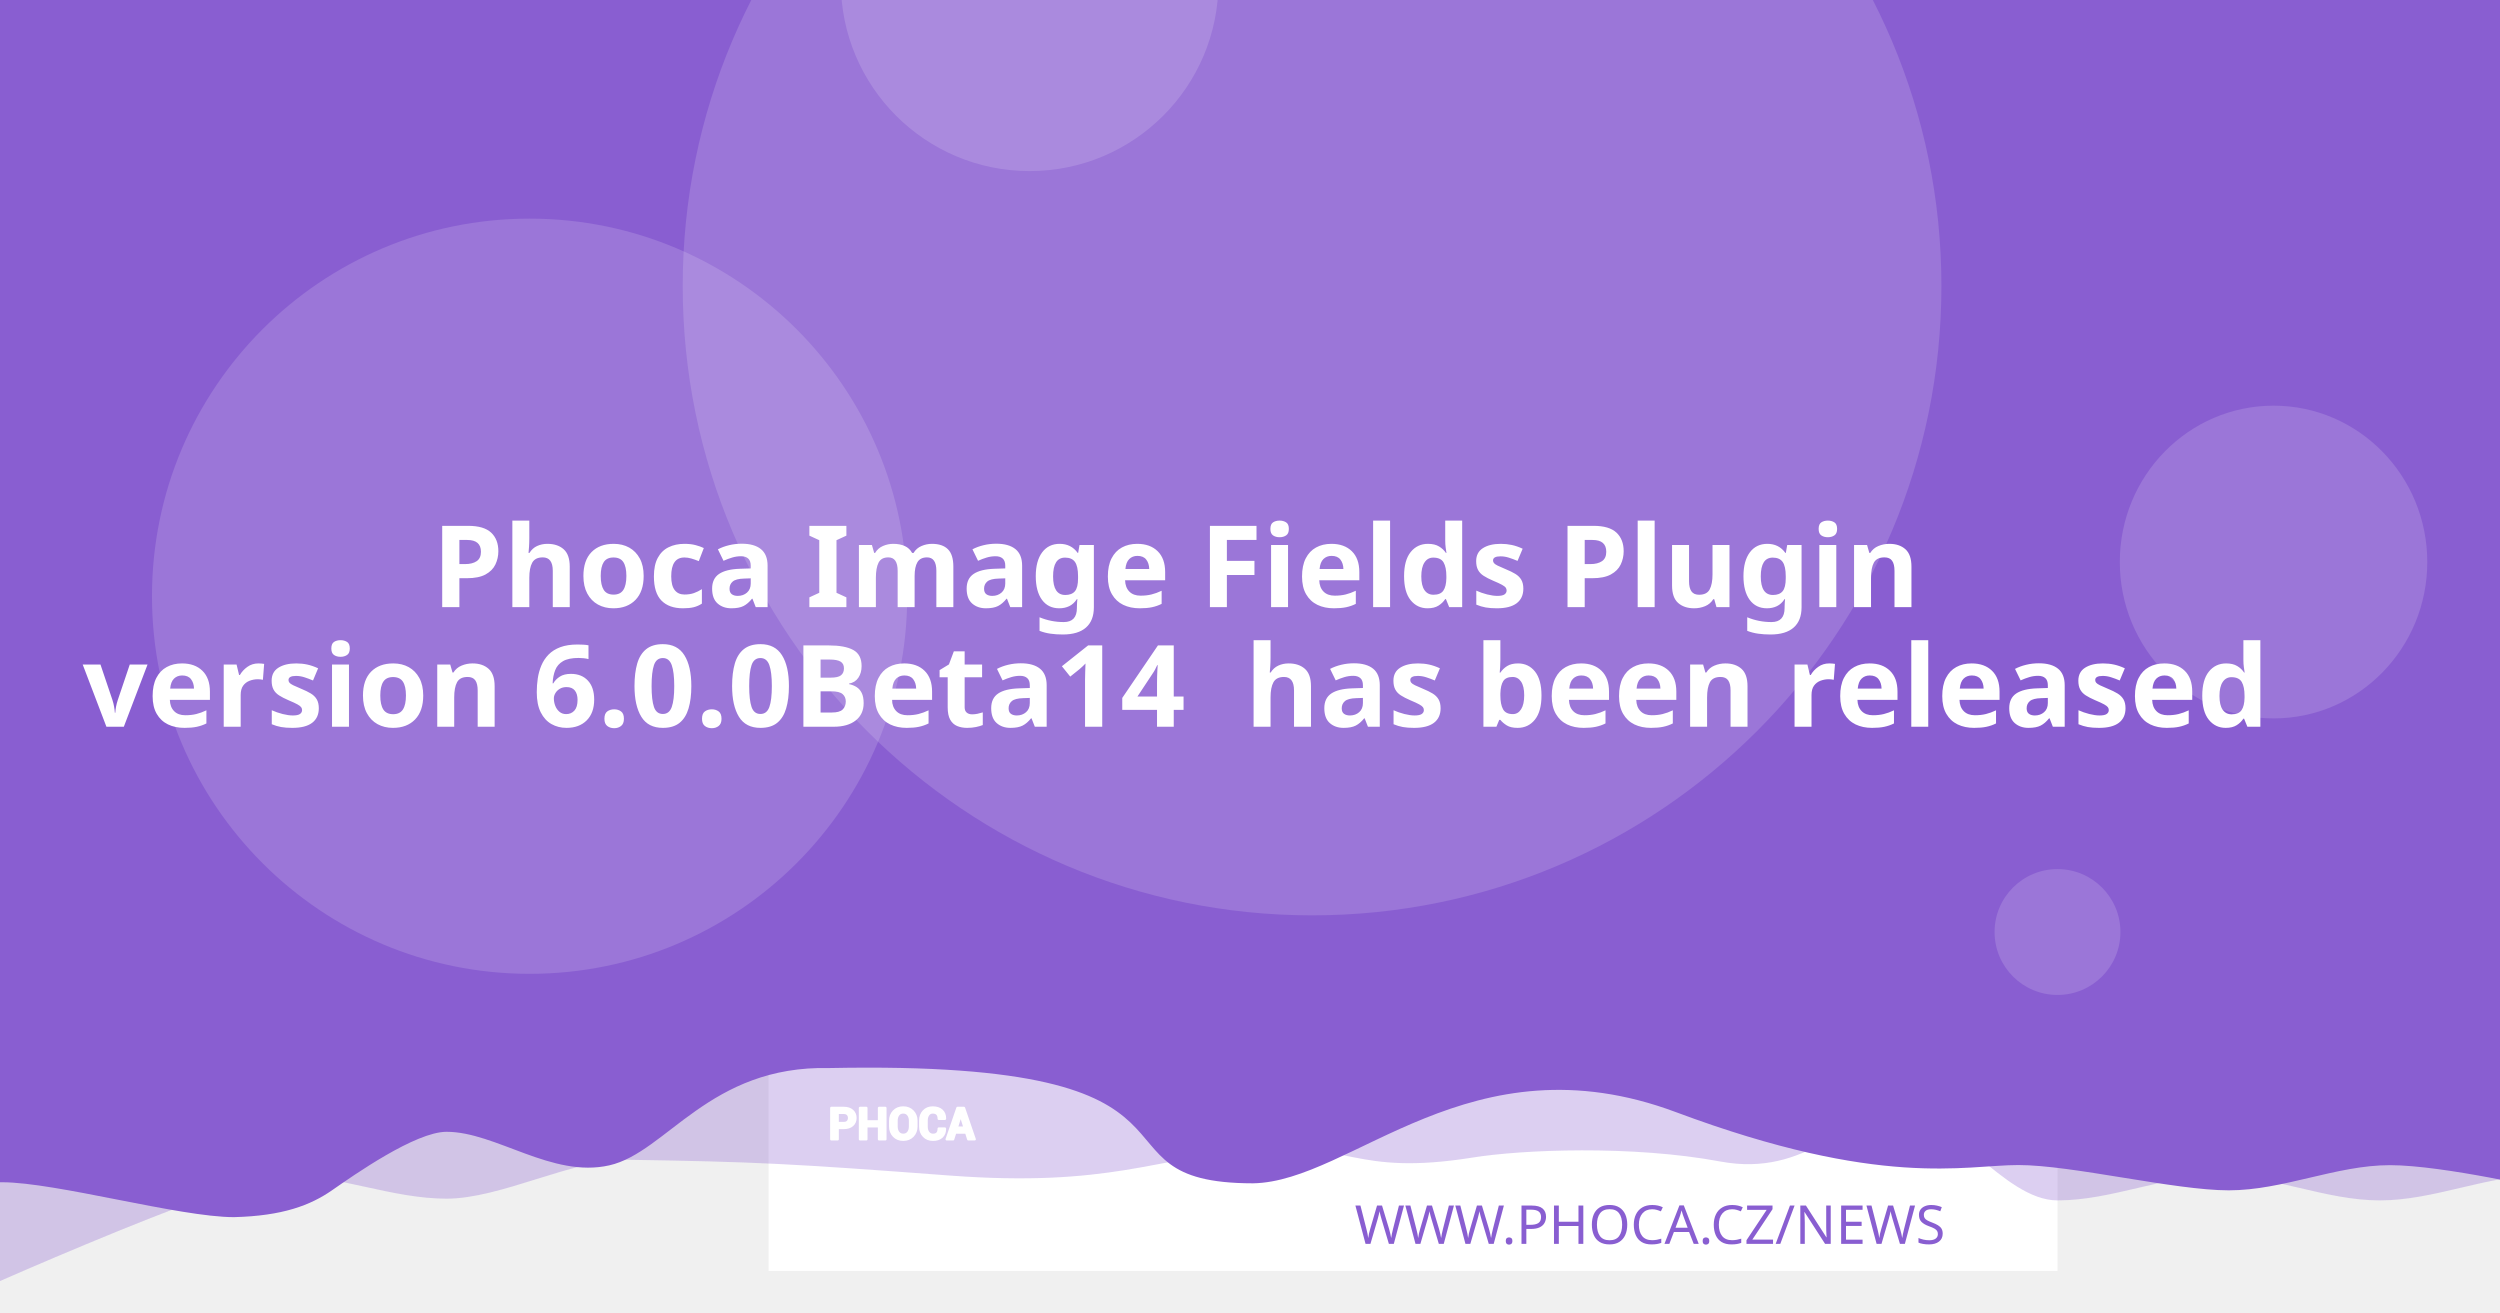
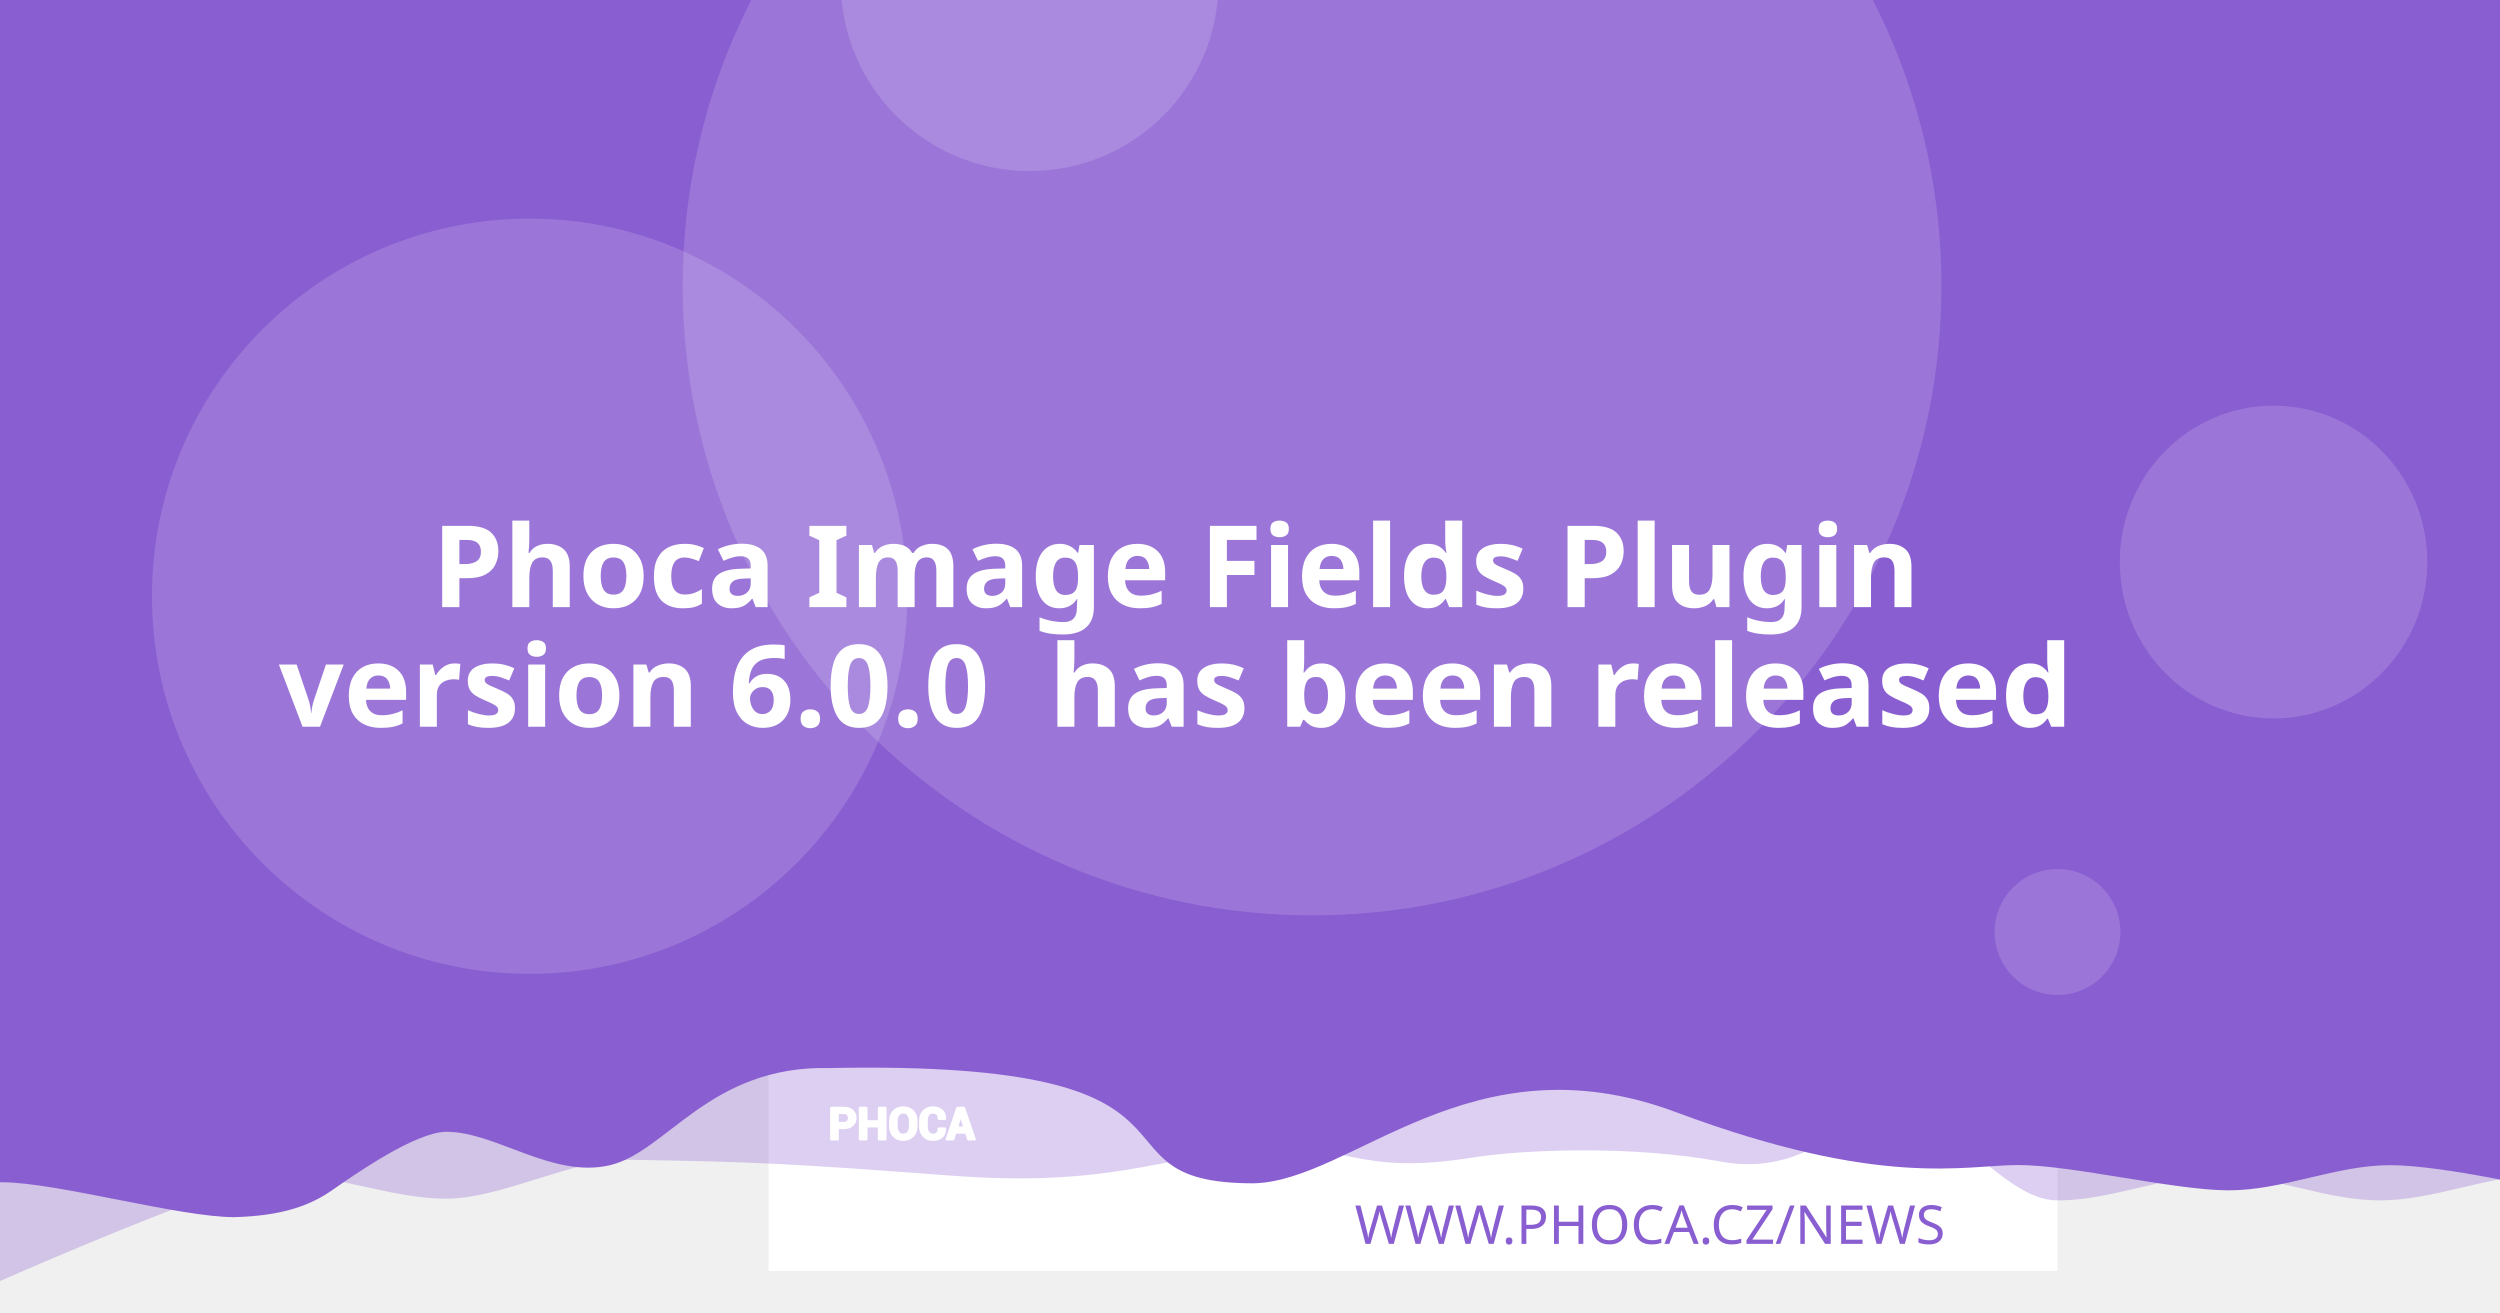
<svg xmlns="http://www.w3.org/2000/svg" version="1.1" viewBox="0 0 1200 630">
  <path d="m20.256 108.52a7.714 7.714 0 0 0-7.714 7.714v97.981a7.714 7.714 0 0 0 7.714 7.714h97.976a7.714 7.714 0 0 0 7.714-7.714v-97.981a7.714 7.714 0 0 0-7.714-7.714zm19.435 19.56c0.714-0.04 1.37 0.151 1.984 0.583 0.613 0.434 1.018 0.978 1.215 1.637l2.918 10.039 56.209-2.948c1.002-0.052 1.838 0.296 2.506 1.04 0.665 0.732 0.929 1.612 0.768 2.627l-4.71 30.132c-0.167 0.89-0.688 1.809-1.557 2.747-0.869 0.95-2.001 1.463-3.38 1.537l-39.707 2.079 3.671 12.389 33.562-1.758c0.878-0.049 1.633 0.215 2.28 0.783 0.632 0.583 0.971 1.312 1.019 2.19 0.046 0.878-0.215 1.633-0.783 2.28-0.583 0.635-1.312 0.974-2.189 1.019l-3.139 0.166 0.166 3.134c0.046 0.881-0.215 1.638-0.798 2.27-0.571 0.647-1.294 0.99-2.175 1.034-0.878 0.046-1.635-0.215-2.27-0.798-0.647-0.571-0.984-1.297-1.03-2.175l-0.166-3.134-18.817 0.979 0.161 3.139c0.046 0.881-0.212 1.638-0.783 2.27-0.583 0.647-1.312 0.988-2.189 1.034-0.878 0.049-1.633-0.215-2.28-0.798-0.635-0.571-0.974-1.297-1.02-2.175l-0.166-3.139-1.944 0.101c-0.753 0.039-1.441-0.135-2.079-0.517-0.623-0.383-1.067-0.764-1.341-1.125l-0.347-0.613-15.769-59.624-3.39 0.176c-0.841 0.046-1.586-0.219-2.245-0.798-0.659-0.571-1.009-1.292-1.055-2.17-0.046-0.881 0.225-1.635 0.824-2.27 0.595-0.647 1.308-0.989 2.149-1.034z" fill="#fff" stroke-width="1.208" style="paint-order:stroke fill markers" />
  <rect x="368.92" y="-8.647" width="618.68" height="618.68" fill="#fff" stroke-linejoin="round" stroke-width="6.042" style="paint-order:stroke fill markers" />
  <g stroke-linejoin="round" stroke-width="6.042">
    <path d="m59.586-3.814h1237.4v580.01s-51.556-12.084-77.334-12.084c-25.778 0-51.244 12.084-77.335 12.084-26.091 0-51.556-12.084-77.334-12.084-25.778 0-51.244 12.084-77.335 12.084-26.091 0-50.615-41.931-76.393-41.931s-43.072 31.169-85.504 23.256-95.293-5.729-119.04-1.869c-57.142 9.103-59.508-8.125-105.57-4.001s-68.78 18.359-145.37 12.602c-76.593-5.757-93.029-6.595-155.54-7.579-25.778 0-59.826 18.693-85.917 18.693-26.091 0-51.556-11.254-77.334-11.254-25.778 0-172.34 66.428-172.34 66.428z" fill="#895ED1" opacity=".3" style="paint-order:stroke fill markers" />
    <path d="m-12.915-8.647h1237.4v580.01s-51.556-12.084-77.334-12.084c-25.778 0-51.244 12.084-77.334 12.084-26.091 0-75.228-12.142-101.01-12.142-25.778 0-65.794 11.416-164.41-25.412s-155.37 33.433-202.97 34.185c-85.545-0.05-3.558-59.324-203.25-55.331-57.687-1.357-78.127 40.433-105.69 46.704-27.566 6.271-54.486-16.105-78.151-16.105-14.933 0-44.462 20.77-54.88 28.017-10.418 7.247-23.732 12.357-47.124 12.95-26.091 0-85.565-16.747-111.34-16.747-25.778 0-13.863 3.88-13.863 3.88z" fill="#895ED1" style="paint-order:stroke fill markers" />
    <circle cx="629.79" cy="137.28" r="302.09" fill="#fff" opacity=".15" style="paint-order:stroke fill markers" />
  </g>
  <g transform="matrix(.20516 0 0 .20516 127.07 503.01)" fill="#fff">
    <path d="m1340.4 187.13v26.573h-14.698v-73.229h29.182c8.411 0 15.036 2.146 19.865 6.438 4.823 4.292 7.24 9.938 7.24 16.943 0 7.005-2.417 12.635-7.24 16.891-4.828 4.255-11.453 6.385-19.865 6.385zm0-11.328h14.484c4.088 0 7.193-1.115 9.307-3.333 2.109-2.229 3.156-5.062 3.156-8.51 0-3.521-1.047-6.422-3.141-8.724-2.094-2.281-5.203-3.432-9.323-3.432h-14.484z" />
    <path d="m1452 213.7h-14.646v-30.385h-29.865v30.385h-14.698v-73.229h14.698v31.516h29.865v-31.516h14.646z" />
    <path d="m1524.6 183.68c0 8.974-2.833 16.391-8.516 22.26-5.698 5.854-13.078 8.792-22.162 8.792-9.01 0-16.338-2.938-21.969-8.792-5.63-5.87-8.448-13.286-8.448-22.26v-13.188c0-8.943 2.797-16.359 8.411-22.229 5.615-5.885 12.943-8.823 21.953-8.823 9.083 0 16.479 2.938 22.182 8.823 5.698 5.87 8.547 13.286 8.547 22.229zm-14.677-13.323c0-5.734-1.422-10.422-4.276-14.094-2.849-3.656-6.781-5.49-11.776-5.49-4.995 0-8.87 1.818-11.62 5.474-2.745 3.656-4.12 8.344-4.12 14.109v13.323c0 5.818 1.391 10.552 4.172 14.229 2.781 3.656 6.661 5.49 11.62 5.49 5.031 0 8.964-1.833 11.776-5.49 2.818-3.677 4.224-8.412 4.224-14.229z" />
    <path d="m1591.3 188.73 0.104 0.292c0.136 7.875-2.266 14.125-7.208 18.76-4.948 4.635-11.812 6.953-20.599 6.953-8.823 0-15.984-2.833-21.474-8.5-5.495-5.662-8.26-12.943-8.26-21.87v-14.521c0-8.875 2.698-16.151 8.052-21.849 5.375-5.703 12.344-8.552 20.927-8.552 9.042 0 16.115 2.318 21.214 6.969 5.099 4.656 7.588 10.99 7.453 19.005l-0.104 0.292h-14.281c0-4.823-1.151-8.516-3.469-11.089-2.318-2.557-5.922-3.844-10.812-3.844-4.396 0-7.88 1.781-10.458 5.339-2.588 3.568-3.875 8.099-3.875 13.625v14.594c0 5.594 1.354 10.161 4.068 13.729 2.729 3.557 6.386 5.338 11.021 5.338 4.583 0 7.979-1.234 10.177-3.688 2.198-2.474 3.297-6.13 3.297-10.984z" />
    <path d="m1641.2 197.94h-25.698l-4.995 15.76h-14.828l25.198-73.229h15.036l25.094 73.229h-14.828zm-22.094-11.328h18.474l-9.068-28.99h-0.292z" />
  </g>
  <g fill="none" stroke="#fff" stroke-linecap="round" stroke-linejoin="round" stroke-miterlimit="22.926" stroke-width="1.163">
    <path d="m402.06 541.4v5.452h-3.015v-15.024h5.987c1.726 0 3.085 0.44 4.075 1.321 0.989 0.88 1.485 2.039 1.485 3.476 0 1.437-0.496 2.592-1.485 3.465-0.991 0.873-2.35 1.31-4.075 1.31zm0-2.324h2.971c0.839 0 1.476-0.229 1.909-0.684 0.433-0.457 0.648-1.039 0.648-1.746 0-0.722-0.215-1.317-0.644-1.79-0.43-0.468-1.067-0.704-1.913-0.704h-2.971z" />
    <path d="m424.96 546.85h-3.005v-6.234h-6.127v6.234h-3.015v-15.024h3.015v6.466h6.127v-6.466h3.005z" />
    <path d="m439.85 540.69c0 1.841-0.581 3.363-1.747 4.567-1.169 1.201-2.683 1.804-4.547 1.804-1.849 0-3.352-0.603-4.507-1.804-1.155-1.204-1.733-2.726-1.733-4.567v-2.706c0-1.835 0.574-3.356 1.726-4.561 1.152-1.207 2.655-1.81 4.504-1.81 1.863 0 3.381 0.603 4.551 1.81 1.169 1.204 1.753 2.726 1.753 4.561zm-3.011-2.733c0-1.177-0.292-2.138-0.877-2.892-0.584-0.75-1.391-1.126-2.416-1.126-1.025 0-1.82 0.373-2.384 1.123-0.563 0.75-0.845 1.712-0.845 2.895v2.733c0 1.194 0.285 2.165 0.856 2.919 0.571 0.75 1.367 1.126 2.384 1.126 1.032 0 1.839-0.376 2.416-1.126 0.578-0.754 0.867-1.726 0.867-2.919z" />
    <path d="m453.53 541.73 0.021 0.06c0.028 1.616-0.465 2.898-1.479 3.849-1.015 0.951-2.423 1.427-4.226 1.427-1.81 0-3.279-0.581-4.406-1.744-1.127-1.161-1.695-2.655-1.695-4.487v-2.979c0-1.821 0.553-3.313 1.652-4.482 1.103-1.17 2.533-1.754 4.293-1.754 1.855 0 3.306 0.475 4.352 1.43 1.046 0.955 1.557 2.255 1.529 3.899l-0.021 0.06h-2.93c0-0.989-0.236-1.747-0.712-2.275-0.475-0.525-1.215-0.789-2.218-0.789-0.902 0-1.617 0.365-2.146 1.095-0.531 0.732-0.795 1.662-0.795 2.795v2.994c0 1.148 0.278 2.085 0.835 2.817 0.56 0.73 1.31 1.095 2.261 1.095 0.94 0 1.637-0.253 2.088-0.757 0.451-0.508 0.676-1.258 0.676-2.253z" />
    <path d="m463.77 543.62h-5.272l-1.025 3.233h-3.042l5.17-15.024h3.085l5.148 15.024h-3.042zm-4.533-2.324h3.79l-1.86-5.947h-0.06z" />
  </g>
  <text x="953.817" y="597.071" fill="#895ED1" font-family="sans-serif" font-size="25.778px" stroke-width="1.208" style="line-height:1.25" xml:space="preserve">
    <tspan x="953.817" y="597.071" fill="#895ED1" font-family="Montserrat" font-size="25.778px" font-weight="300" stroke-width="1.208" text-align="end" text-anchor="end">WWW.PHOCA.CZ/NEWS</tspan>
  </text>
  <text x="600" y="234.034" fill="#ffffff" font-family="Rubik" font-size="54.666px" font-weight="600" stroke-width="1.577" style="line-height:1.05" xml:space="preserve">
    <tspan x="600" y="234.034" text-align="center" text-anchor="middle" />
    <tspan x="600" y="291.433" font-size="54.666px" text-align="center" text-anchor="middle">Phoca Image Fields Plugin</tspan>
-     <tspan x="600" y="348.833" font-size="54.666px" text-align="center" text-anchor="middle">version 6.0.0Beta14
+     <tspan x="600" y="348.833" font-size="54.666px" text-align="center" text-anchor="middle">version 6.0.0
 has been released</tspan>
    <tspan x="600" y="406.232" font-size="54.666px" />
  </text>
  <g fill="#fff" stroke-linejoin="round">
    <circle cx="254.2" cy="286.19" r="181.25" opacity=".15" stroke-width="6.042" style="paint-order:stroke fill markers" />
    <circle cx="494.23" cy="-8.506" r="90.626" opacity=".15" stroke-width="6.042" style="paint-order:stroke fill markers" />
    <ellipse cx="1091.3" cy="269.78" rx="73.793" ry="75.059" opacity=".15" stroke-width="7.442" style="paint-order:stroke fill markers" />
    <circle cx="987.6" cy="447.37" r="30.209" opacity=".15" stroke-width="6.042" style="paint-order:stroke fill markers" />
  </g>
</svg>
